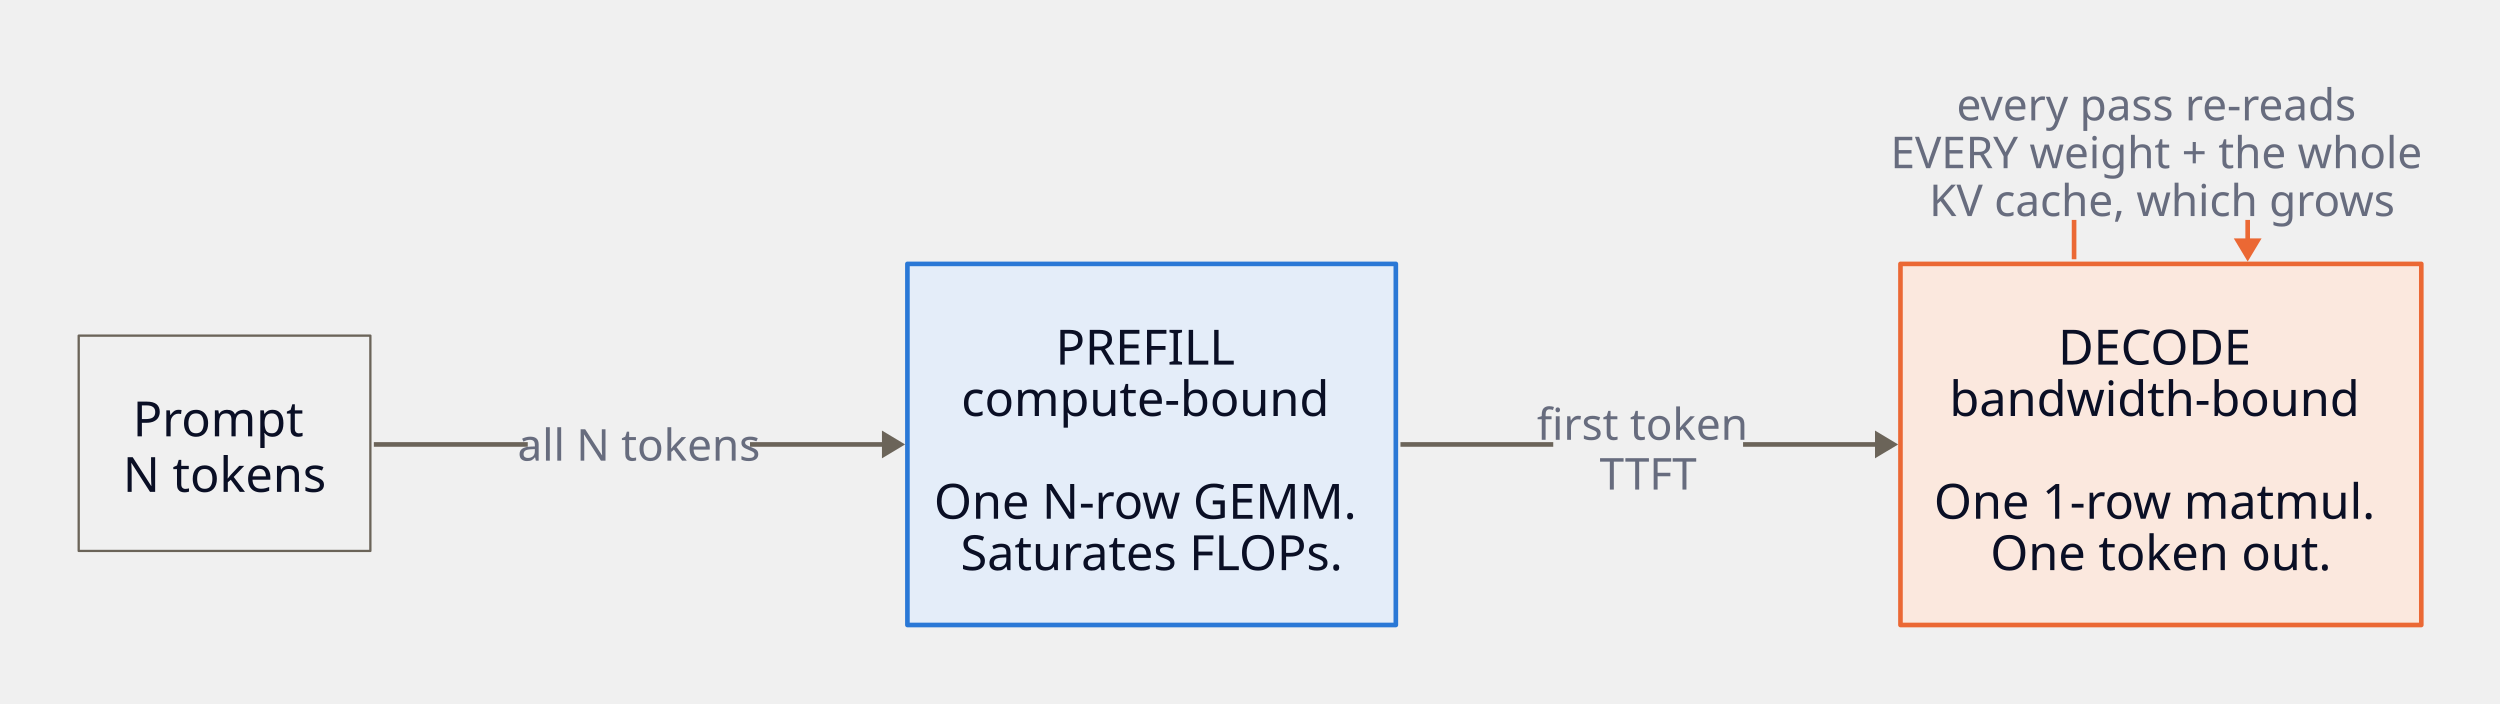
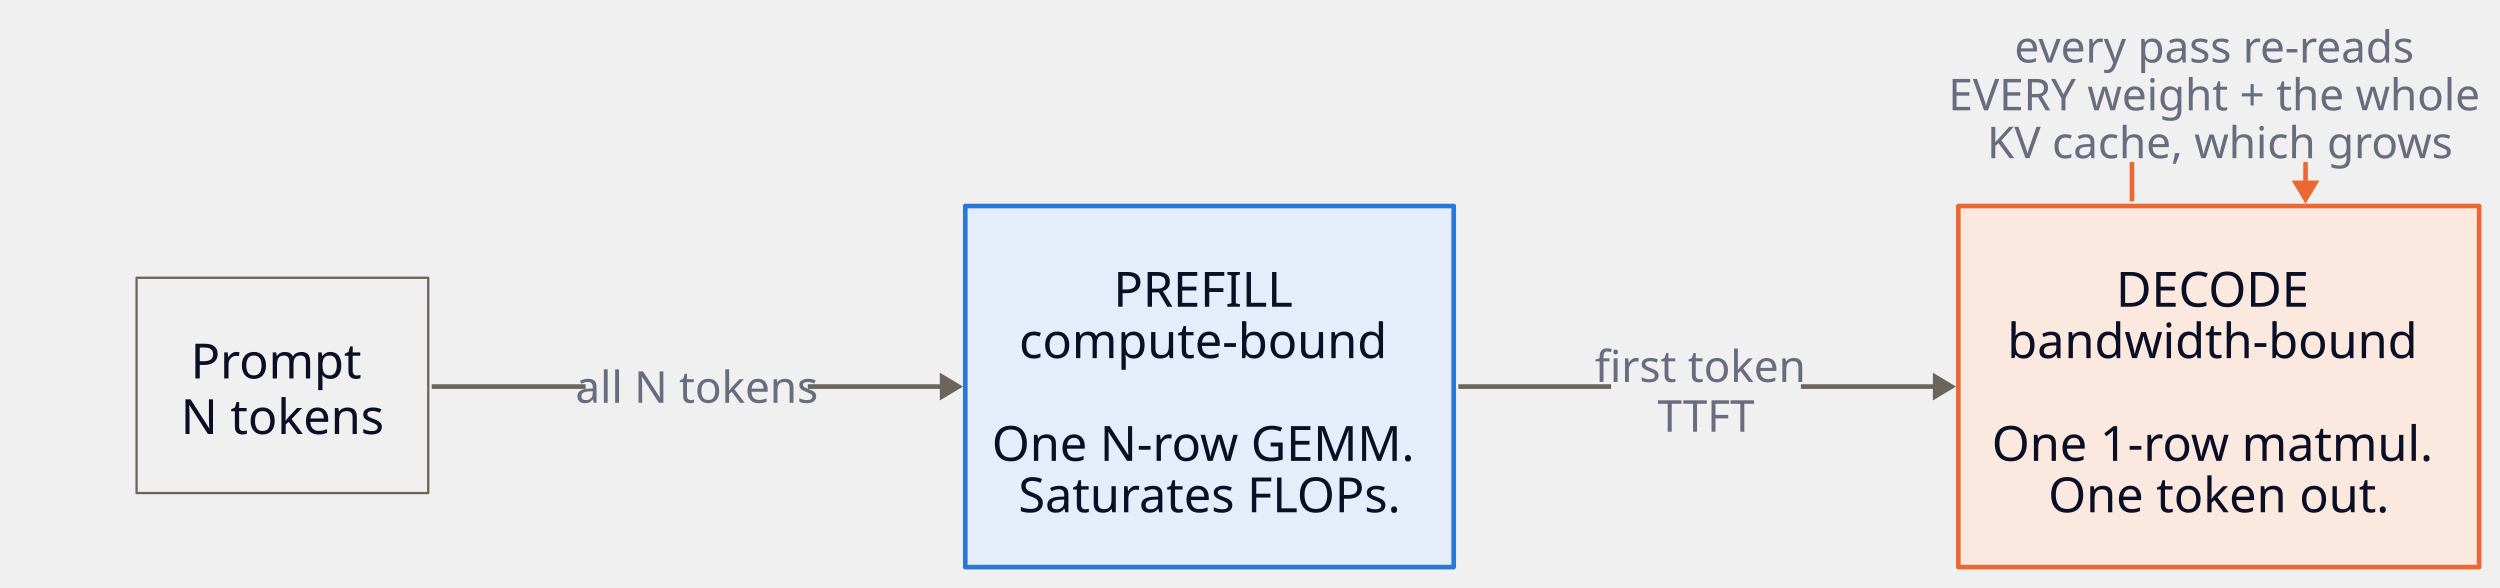
- <svg xmlns="http://www.w3.org/2000/svg" data-d2-version="v0.7.0-HEAD" preserveAspectRatio="xMinYMin meet" viewBox="0 0 1080 304">
-   <svg class="d2-408671570 d2-svg" viewBox="-22 12 1080 304">
+ <svg xmlns="http://www.w3.org/2000/svg" data-d2-version="v0.7.0-HEAD" preserveAspectRatio="xMinYMin meet" viewBox="-25 0 1080 254">
+   <svg class="d2-408671570 d2-svg" viewBox="3 37 1030 254">
    <style type="text/css">
.d2-408671570 .text-bold {
	font-family: "d2-408671570-font-bold";
}

.d2-408671570 .text-italic {
	font-family: "d2-408671570-font-italic";
}
</style>
    <style type="text/css">.shape {
  shape-rendering: geometricPrecision;
  stroke-linejoin: round;
} .fig-diagram .connection {
  stroke-linecap: round;
  stroke-linejoin: round;
} .fig-diagram .blend {
  mix-blend-mode: multiply;
  opacity: 0.5;
}

		.d2-408671570 .fill-N1{fill:#0A0F25;}
		.d2-408671570 .fill-N2{fill:#676C7E;}
		.d2-408671570 .fill-N3{fill:#9499AB;}
		.d2-408671570 .fill-N4{fill:#CFD2DD;}
		.d2-408671570 .fill-N5{fill:#DEE1EB;}
		.d2-408671570 .fill-N6{fill:#EEF1F8;}
		.d2-408671570 .fill-N7{fill:#FFFFFF;}
		.d2-408671570 .fill-B1{fill:#0D32B2;}
		.d2-408671570 .fill-B2{fill:#0D32B2;}
		.d2-408671570 .fill-B3{fill:#E3E9FD;}
		.d2-408671570 .fill-B4{fill:#E3E9FD;}
		.d2-408671570 .fill-B5{fill:#EDF0FD;}
		.d2-408671570 .fill-B6{fill:#F7F8FE;}
		.d2-408671570 .fill-AA2{fill:#4A6FF3;}
		.d2-408671570 .fill-AA4{fill:#EDF0FD;}
		.d2-408671570 .fill-AA5{fill:#F7F8FE;}
		.d2-408671570 .fill-AB4{fill:#EDF0FD;}
		.d2-408671570 .fill-AB5{fill:#F7F8FE;}
		.d2-408671570 .stroke-N1{stroke:#0A0F25;}
		.d2-408671570 .stroke-N2{stroke:#676C7E;}
		.d2-408671570 .stroke-N3{stroke:#9499AB;}
		.d2-408671570 .stroke-N4{stroke:#CFD2DD;}
		.d2-408671570 .stroke-N5{stroke:#DEE1EB;}
		.d2-408671570 .stroke-N6{stroke:#EEF1F8;}
		.d2-408671570 .stroke-N7{stroke:#FFFFFF;}
		.d2-408671570 .stroke-B1{stroke:#0D32B2;}
		.d2-408671570 .stroke-B2{stroke:#0D32B2;}
		.d2-408671570 .stroke-B3{stroke:#E3E9FD;}
		.d2-408671570 .stroke-B4{stroke:#E3E9FD;}
		.d2-408671570 .stroke-B5{stroke:#EDF0FD;}
		.d2-408671570 .stroke-B6{stroke:#F7F8FE;}
		.d2-408671570 .stroke-AA2{stroke:#4A6FF3;}
		.d2-408671570 .stroke-AA4{stroke:#EDF0FD;}
		.d2-408671570 .stroke-AA5{stroke:#F7F8FE;}
		.d2-408671570 .stroke-AB4{stroke:#EDF0FD;}
		.d2-408671570 .stroke-AB5{stroke:#F7F8FE;}
		.d2-408671570 .background-color-N1{background-color:#0A0F25;}
		.d2-408671570 .background-color-N2{background-color:#676C7E;}
		.d2-408671570 .background-color-N3{background-color:#9499AB;}
		.d2-408671570 .background-color-N4{background-color:#CFD2DD;}
		.d2-408671570 .background-color-N5{background-color:#DEE1EB;}
		.d2-408671570 .background-color-N6{background-color:#EEF1F8;}
		.d2-408671570 .background-color-N7{background-color:#FFFFFF;}
		.d2-408671570 .background-color-B1{background-color:#0D32B2;}
		.d2-408671570 .background-color-B2{background-color:#0D32B2;}
		.d2-408671570 .background-color-B3{background-color:#E3E9FD;}
		.d2-408671570 .background-color-B4{background-color:#E3E9FD;}
		.d2-408671570 .background-color-B5{background-color:#EDF0FD;}
		.d2-408671570 .background-color-B6{background-color:#F7F8FE;}
		.d2-408671570 .background-color-AA2{background-color:#4A6FF3;}
		.d2-408671570 .background-color-AA4{background-color:#EDF0FD;}
		.d2-408671570 .background-color-AA5{background-color:#F7F8FE;}
		.d2-408671570 .background-color-AB4{background-color:#EDF0FD;}
		.d2-408671570 .background-color-AB5{background-color:#F7F8FE;}
		.d2-408671570 .color-N1{color:#0A0F25;}
		.d2-408671570 .color-N2{color:#676C7E;}
		.d2-408671570 .color-N3{color:#9499AB;}
		.d2-408671570 .color-N4{color:#CFD2DD;}
		.d2-408671570 .color-N5{color:#DEE1EB;}
		.d2-408671570 .color-N6{color:#EEF1F8;}
		.d2-408671570 .color-N7{color:#FFFFFF;}
		.d2-408671570 .color-B1{color:#0D32B2;}
		.d2-408671570 .color-B2{color:#0D32B2;}
		.d2-408671570 .color-B3{color:#E3E9FD;}
		.d2-408671570 .color-B4{color:#E3E9FD;}
		.d2-408671570 .color-B5{color:#EDF0FD;}
		.d2-408671570 .color-B6{color:#F7F8FE;}
		.d2-408671570 .color-AA2{color:#4A6FF3;}
		.d2-408671570 .color-AA4{color:#EDF0FD;}
		.d2-408671570 .color-AA5{color:#F7F8FE;}
		.d2-408671570 .color-AB4{color:#EDF0FD;}
		.d2-408671570 .color-AB5{color:#F7F8FE;}.appendix text.text{fill:#0A0F25}.md{--color-fg-default:#0A0F25;--color-fg-muted:#676C7E;--color-fg-subtle:#9499AB;--color-canvas-default:#FFFFFF;--color-canvas-subtle:#EEF1F8;--color-border-default:#0D32B2;--color-border-muted:#0D32B2;--color-neutral-muted:#EEF1F8;--color-accent-fg:#0D32B2;--color-accent-emphasis:#0D32B2;--color-attention-subtle:#676C7E;--color-danger-fg:red;}.sketch-overlay-B1{fill:url(#streaks-darker-d2-408671570);mix-blend-mode:lighten}.sketch-overlay-B2{fill:url(#streaks-darker-d2-408671570);mix-blend-mode:lighten}.sketch-overlay-B3{fill:url(#streaks-bright-d2-408671570);mix-blend-mode:darken}.sketch-overlay-B4{fill:url(#streaks-bright-d2-408671570);mix-blend-mode:darken}.sketch-overlay-B5{fill:url(#streaks-bright-d2-408671570);mix-blend-mode:darken}.sketch-overlay-B6{fill:url(#streaks-bright-d2-408671570);mix-blend-mode:darken}.sketch-overlay-AA2{fill:url(#streaks-dark-d2-408671570);mix-blend-mode:overlay}.sketch-overlay-AA4{fill:url(#streaks-bright-d2-408671570);mix-blend-mode:darken}.sketch-overlay-AA5{fill:url(#streaks-bright-d2-408671570);mix-blend-mode:darken}.sketch-overlay-AB4{fill:url(#streaks-bright-d2-408671570);mix-blend-mode:darken}.sketch-overlay-AB5{fill:url(#streaks-bright-d2-408671570);mix-blend-mode:darken}.sketch-overlay-N1{fill:url(#streaks-darker-d2-408671570);mix-blend-mode:lighten}.sketch-overlay-N2{fill:url(#streaks-dark-d2-408671570);mix-blend-mode:overlay}.sketch-overlay-N3{fill:url(#streaks-normal-d2-408671570);mix-blend-mode:color-burn}.sketch-overlay-N4{fill:url(#streaks-normal-d2-408671570);mix-blend-mode:color-burn}.sketch-overlay-N5{fill:url(#streaks-bright-d2-408671570);mix-blend-mode:darken}.sketch-overlay-N6{fill:url(#streaks-bright-d2-408671570);mix-blend-mode:darken}.sketch-overlay-N7{fill:url(#streaks-bright-d2-408671570);mix-blend-mode:darken}.light-code{display: block}.dark-code{display: none}@media screen and (prefers-color-scheme:dark){
		.d2-408671570 .fill-N1{fill:#CDD6F4;}
		.d2-408671570 .fill-N2{fill:#BAC2DE;}
		.d2-408671570 .fill-N3{fill:#A6ADC8;}
		.d2-408671570 .fill-N4{fill:#585B70;}
		.d2-408671570 .fill-N5{fill:#45475A;}
		.d2-408671570 .fill-N6{fill:#313244;}
		.d2-408671570 .fill-N7{fill:#1E1E2E;}
		.d2-408671570 .fill-B1{fill:#CBA6f7;}
		.d2-408671570 .fill-B2{fill:#CBA6f7;}
		.d2-408671570 .fill-B3{fill:#6C7086;}
		.d2-408671570 .fill-B4{fill:#585B70;}
		.d2-408671570 .fill-B5{fill:#45475A;}
		.d2-408671570 .fill-B6{fill:#313244;}
		.d2-408671570 .fill-AA2{fill:#f38BA8;}
		.d2-408671570 .fill-AA4{fill:#45475A;}
		.d2-408671570 .fill-AA5{fill:#313244;}
		.d2-408671570 .fill-AB4{fill:#45475A;}
		.d2-408671570 .fill-AB5{fill:#313244;}
		.d2-408671570 .stroke-N1{stroke:#CDD6F4;}
		.d2-408671570 .stroke-N2{stroke:#BAC2DE;}
		.d2-408671570 .stroke-N3{stroke:#A6ADC8;}
		.d2-408671570 .stroke-N4{stroke:#585B70;}
		.d2-408671570 .stroke-N5{stroke:#45475A;}
		.d2-408671570 .stroke-N6{stroke:#313244;}
		.d2-408671570 .stroke-N7{stroke:#1E1E2E;}
		.d2-408671570 .stroke-B1{stroke:#CBA6f7;}
		.d2-408671570 .stroke-B2{stroke:#CBA6f7;}
		.d2-408671570 .stroke-B3{stroke:#6C7086;}
		.d2-408671570 .stroke-B4{stroke:#585B70;}
		.d2-408671570 .stroke-B5{stroke:#45475A;}
		.d2-408671570 .stroke-B6{stroke:#313244;}
		.d2-408671570 .stroke-AA2{stroke:#f38BA8;}
		.d2-408671570 .stroke-AA4{stroke:#45475A;}
		.d2-408671570 .stroke-AA5{stroke:#313244;}
		.d2-408671570 .stroke-AB4{stroke:#45475A;}
		.d2-408671570 .stroke-AB5{stroke:#313244;}
		.d2-408671570 .background-color-N1{background-color:#CDD6F4;}
		.d2-408671570 .background-color-N2{background-color:#BAC2DE;}
		.d2-408671570 .background-color-N3{background-color:#A6ADC8;}
		.d2-408671570 .background-color-N4{background-color:#585B70;}
		.d2-408671570 .background-color-N5{background-color:#45475A;}
		.d2-408671570 .background-color-N6{background-color:#313244;}
		.d2-408671570 .background-color-N7{background-color:#1E1E2E;}
		.d2-408671570 .background-color-B1{background-color:#CBA6f7;}
		.d2-408671570 .background-color-B2{background-color:#CBA6f7;}
		.d2-408671570 .background-color-B3{background-color:#6C7086;}
		.d2-408671570 .background-color-B4{background-color:#585B70;}
		.d2-408671570 .background-color-B5{background-color:#45475A;}
		.d2-408671570 .background-color-B6{background-color:#313244;}
		.d2-408671570 .background-color-AA2{background-color:#f38BA8;}
		.d2-408671570 .background-color-AA4{background-color:#45475A;}
		.d2-408671570 .background-color-AA5{background-color:#313244;}
		.d2-408671570 .background-color-AB4{background-color:#45475A;}
		.d2-408671570 .background-color-AB5{background-color:#313244;}
		.d2-408671570 .color-N1{color:#CDD6F4;}
		.d2-408671570 .color-N2{color:#BAC2DE;}
		.d2-408671570 .color-N3{color:#A6ADC8;}
		.d2-408671570 .color-N4{color:#585B70;}
		.d2-408671570 .color-N5{color:#45475A;}
		.d2-408671570 .color-N6{color:#313244;}
		.d2-408671570 .color-N7{color:#1E1E2E;}
		.d2-408671570 .color-B1{color:#CBA6f7;}
		.d2-408671570 .color-B2{color:#CBA6f7;}
		.d2-408671570 .color-B3{color:#6C7086;}
		.d2-408671570 .color-B4{color:#585B70;}
		.d2-408671570 .color-B5{color:#45475A;}
		.d2-408671570 .color-B6{color:#313244;}
		.d2-408671570 .color-AA2{color:#f38BA8;}
		.d2-408671570 .color-AA4{color:#45475A;}
		.d2-408671570 .color-AA5{color:#313244;}
		.d2-408671570 .color-AB4{color:#45475A;}
		.d2-408671570 .color-AB5{color:#313244;}.appendix text.text{fill:#CDD6F4}.md{--color-fg-default:#CDD6F4;--color-fg-muted:#BAC2DE;--color-fg-subtle:#A6ADC8;--color-canvas-default:#1E1E2E;--color-canvas-subtle:#313244;--color-border-default:#CBA6f7;--color-border-muted:#CBA6f7;--color-neutral-muted:#313244;--color-accent-fg:#CBA6f7;--color-accent-emphasis:#CBA6f7;--color-attention-subtle:#BAC2DE;--color-danger-fg:red;}.sketch-overlay-B1{fill:url(#streaks-normal-d2-408671570);mix-blend-mode:color-burn}.sketch-overlay-B2{fill:url(#streaks-normal-d2-408671570);mix-blend-mode:color-burn}.sketch-overlay-B3{fill:url(#streaks-dark-d2-408671570);mix-blend-mode:overlay}.sketch-overlay-B4{fill:url(#streaks-dark-d2-408671570);mix-blend-mode:overlay}.sketch-overlay-B5{fill:url(#streaks-darker-d2-408671570);mix-blend-mode:lighten}.sketch-overlay-B6{fill:url(#streaks-darker-d2-408671570);mix-blend-mode:lighten}.sketch-overlay-AA2{fill:url(#streaks-normal-d2-408671570);mix-blend-mode:color-burn}.sketch-overlay-AA4{fill:url(#streaks-darker-d2-408671570);mix-blend-mode:lighten}.sketch-overlay-AA5{fill:url(#streaks-darker-d2-408671570);mix-blend-mode:lighten}.sketch-overlay-AB4{fill:url(#streaks-darker-d2-408671570);mix-blend-mode:lighten}.sketch-overlay-AB5{fill:url(#streaks-darker-d2-408671570);mix-blend-mode:lighten}.sketch-overlay-N1{fill:url(#streaks-normal-d2-408671570);mix-blend-mode:color-burn}.sketch-overlay-N2{fill:url(#streaks-normal-d2-408671570);mix-blend-mode:color-burn}.sketch-overlay-N3{fill:url(#streaks-normal-d2-408671570);mix-blend-mode:color-burn}.sketch-overlay-N4{fill:url(#streaks-dark-d2-408671570);mix-blend-mode:overlay}.sketch-overlay-N5{fill:url(#streaks-darker-d2-408671570);mix-blend-mode:lighten}.sketch-overlay-N6{fill:url(#streaks-darker-d2-408671570);mix-blend-mode:lighten}.sketch-overlay-N7{fill:url(#streaks-darker-d2-408671570);mix-blend-mode:lighten}.light-code{display: none}.dark-code{display: block}}</style>
    <g class="cHJvbXB0">
      <g class="shape">
        <rect x="12" y="157" width="126" height="93" stroke="#6b6459" fill="transparent" style="stroke-width:1;" />
      </g>
      <text x="75" y="200.5" class="text-bold fill-N1" style="text-anchor:middle;font-size:21px">
        <tspan x="75" dy="0">Prompt</tspan>
        <tspan x="75" dy="24">N tokens</tspan>
      </text>
    </g>
    <g class="cHJlZmlsbA==">
      <g class="shape">
        <rect x="370" y="126" width="211" height="156" stroke="#2a78d6" fill="#e4edf9" style="stroke-width:2;" />
      </g>
      <text x="475.5" y="169.5" class="text-bold fill-N1" style="text-anchor:middle;font-size:21px">
        <tspan x="475.5" dy="0">PREFILL</tspan>
        <tspan x="475.5" dy="22.2">compute-bound</tspan>
        <tspan x="475.5" dy="22.2"> </tspan>
        <tspan x="475.5" dy="22.2">One N-row GEMM.</tspan>
        <tspan x="475.5" dy="22.2">Saturates FLOPs.</tspan>
      </text>
    </g>
    <g class="ZGVjb2Rl">
      <g class="shape">
        <rect x="799" y="126" width="225" height="156" stroke="#eb6834" fill="#fbe8de" style="stroke-width:2;" />
      </g>
      <text x="911.5" y="169.5" class="text-bold fill-N1" style="text-anchor:middle;font-size:21px">
        <tspan x="911.5" dy="0">DECODE</tspan>
        <tspan x="911.5" dy="22.2">bandwidth-bound</tspan>
        <tspan x="911.5" dy="22.2"> </tspan>
        <tspan x="911.5" dy="22.2">One 1-row matmul.</tspan>
        <tspan x="911.5" dy="22.2">One token out.</tspan>
      </text>
    </g>
    <g class="KHByb21wdCAtJmd0OyBwcmVmaWxsKVswXQ==">
      <marker id="mk-d2-408671570-3858462372" markerWidth="10" markerHeight="12" refX="7" refY="6" viewBox="0 0 10 12" orient="auto" markerUnits="userSpaceOnUse">
        <polygon points="0,0 10,6 0,12" fill="#6b6459" class="connection" stroke-width="2" />
      </marker>
      <path d="M 139.5 204 L 366 204" stroke="#6b6459" fill="none" class="connection" style="stroke-width:2;" marker-end="url(#mk-d2-408671570-3858462372)" mask="url(#d2-408671570)" />
      <text x="254" y="211" class="text-italic fill-N2" style="text-anchor:middle;font-size:19px">all N tokens</text>
    </g>
    <g class="KHByZWZpbGwgLSZndDsgZGVjb2RlKVswXQ==">
      <path d="M 583 204 L 795 204" stroke="#6b6459" fill="none" class="connection" style="stroke-width:2;" marker-end="url(#mk-d2-408671570-3858462372)" mask="url(#d2-408671570)" />
      <text x="690" y="202" class="text-italic fill-N2" style="text-anchor:middle;font-size:19px">
        <tspan x="690" dy="0">first token</tspan>
        <tspan x="690" dy="21.5">TTFT</tspan>
      </text>
    </g>
    <g class="KGRlY29kZSAtJmd0OyBkZWNvZGUpWzBd">
      <marker id="mk-d2-408671570-4003696342" markerWidth="10" markerHeight="12" refX="7" refY="6" viewBox="0 0 10 12" orient="auto" markerUnits="userSpaceOnUse">
        <polygon points="0,0 10,6 0,12" fill="#eb6834" class="connection" stroke-width="2" />
      </marker>
      <path d="M 874 124 L 874 86 S 874 76 884 76 L 939 76 S 949 76 949 86 L 949 122" stroke="#eb6834" fill="none" class="connection" style="stroke-width:2;" marker-end="url(#mk-d2-408671570-4003696342)" mask="url(#d2-408671570)" />
      <text x="912" y="64" class="text-italic fill-N2" style="text-anchor:middle;font-size:19px">
        <tspan x="912" dy="0">every pass re-reads</tspan>
        <tspan x="912" dy="20.667">EVERY weight + the whole</tspan>
        <tspan x="912" dy="20.667">KV cache, which grows</tspan>
      </text>
    </g>
-     <mask id="d2-408671570" maskUnits="userSpaceOnUse" x="-22" y="12" width="1080" height="304">
-       <rect x="-22" y="12" width="1080" height="304" fill="white" />
+     <mask id="d2-408671570" maskUnits="userSpaceOnUse" x="3" y="37" width="1030" height="254">
+       <rect x="3" y="37" width="1030" height="254" fill="white" />
      <rect x="206" y="192" width="96" height="24" fill="black" />
      <rect x="649" y="183" width="82" height="43" fill="black" />
      <rect x="811" y="45" width="202" height="62" fill="black" />
    </mask>
    <style type="text/css">
.fig-diagram text, .fig-diagram .text, .fig-diagram .text-bold, .fig-diagram .text-italic {
  font-family: ui-sans-serif, system-ui, -apple-system, 'Segoe UI', Inter, Helvetica, Arial, sans-serif !important;
}
.fig-diagram .text-bold { font-weight: 600; }
.fig-diagram .text-italic { font-style: italic; font-weight: 400; }
</style>
  </svg>
</svg>
